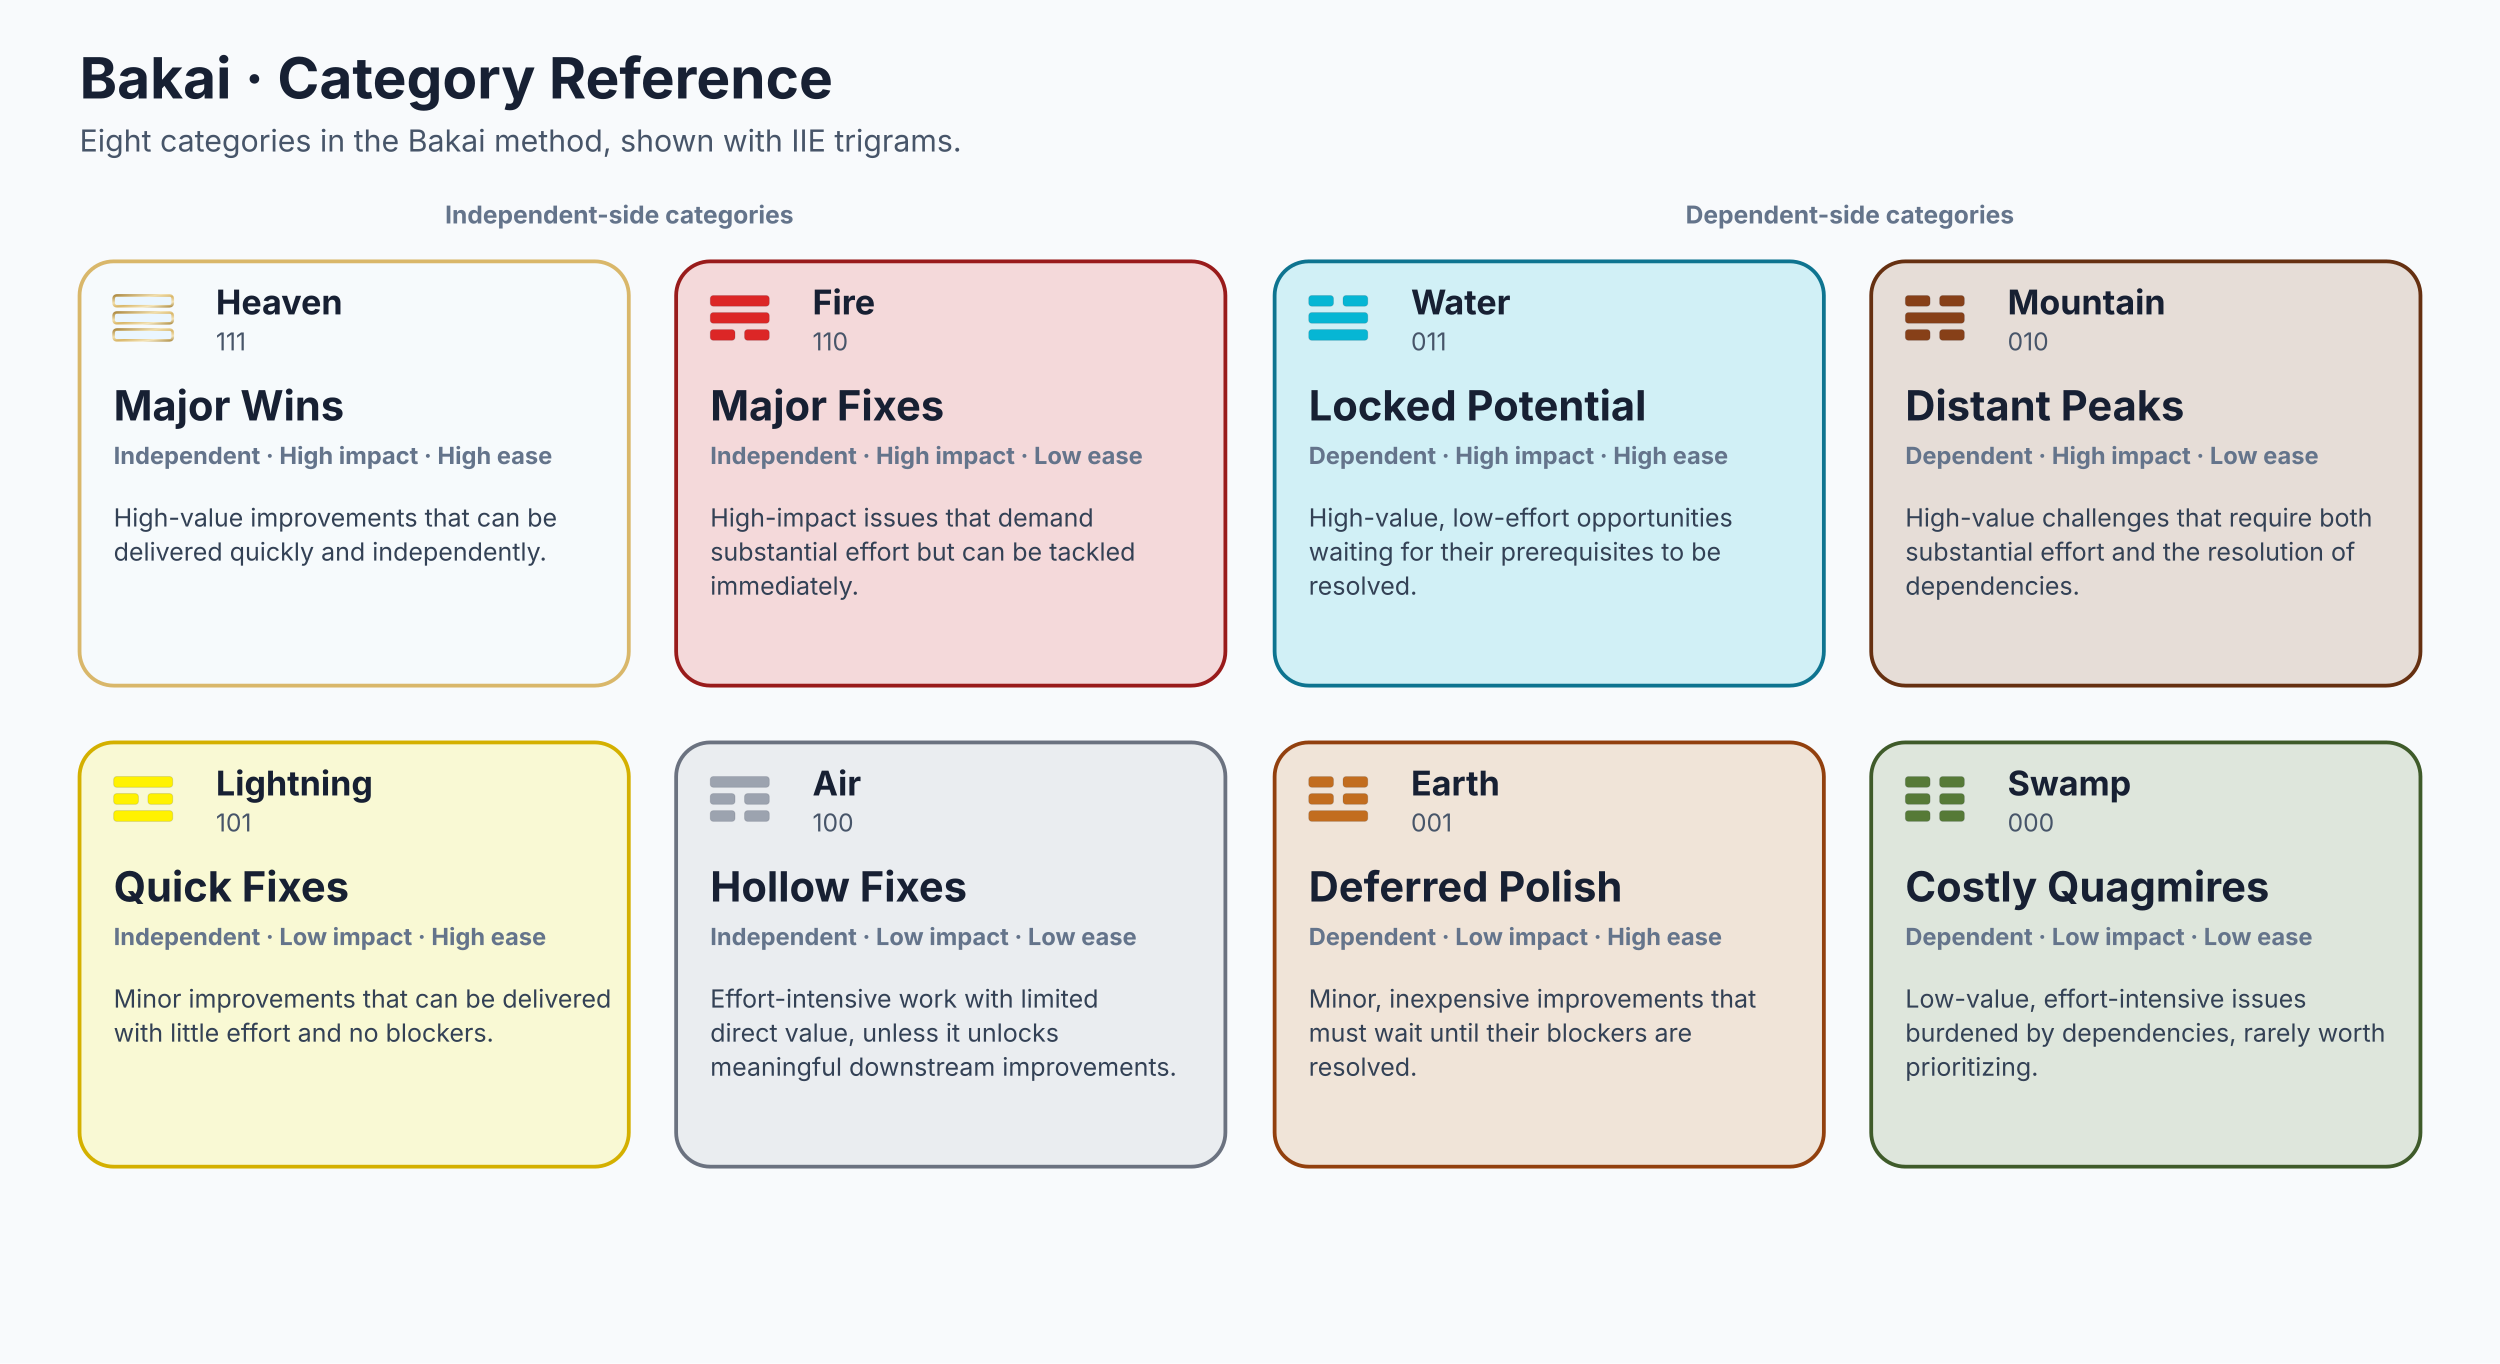
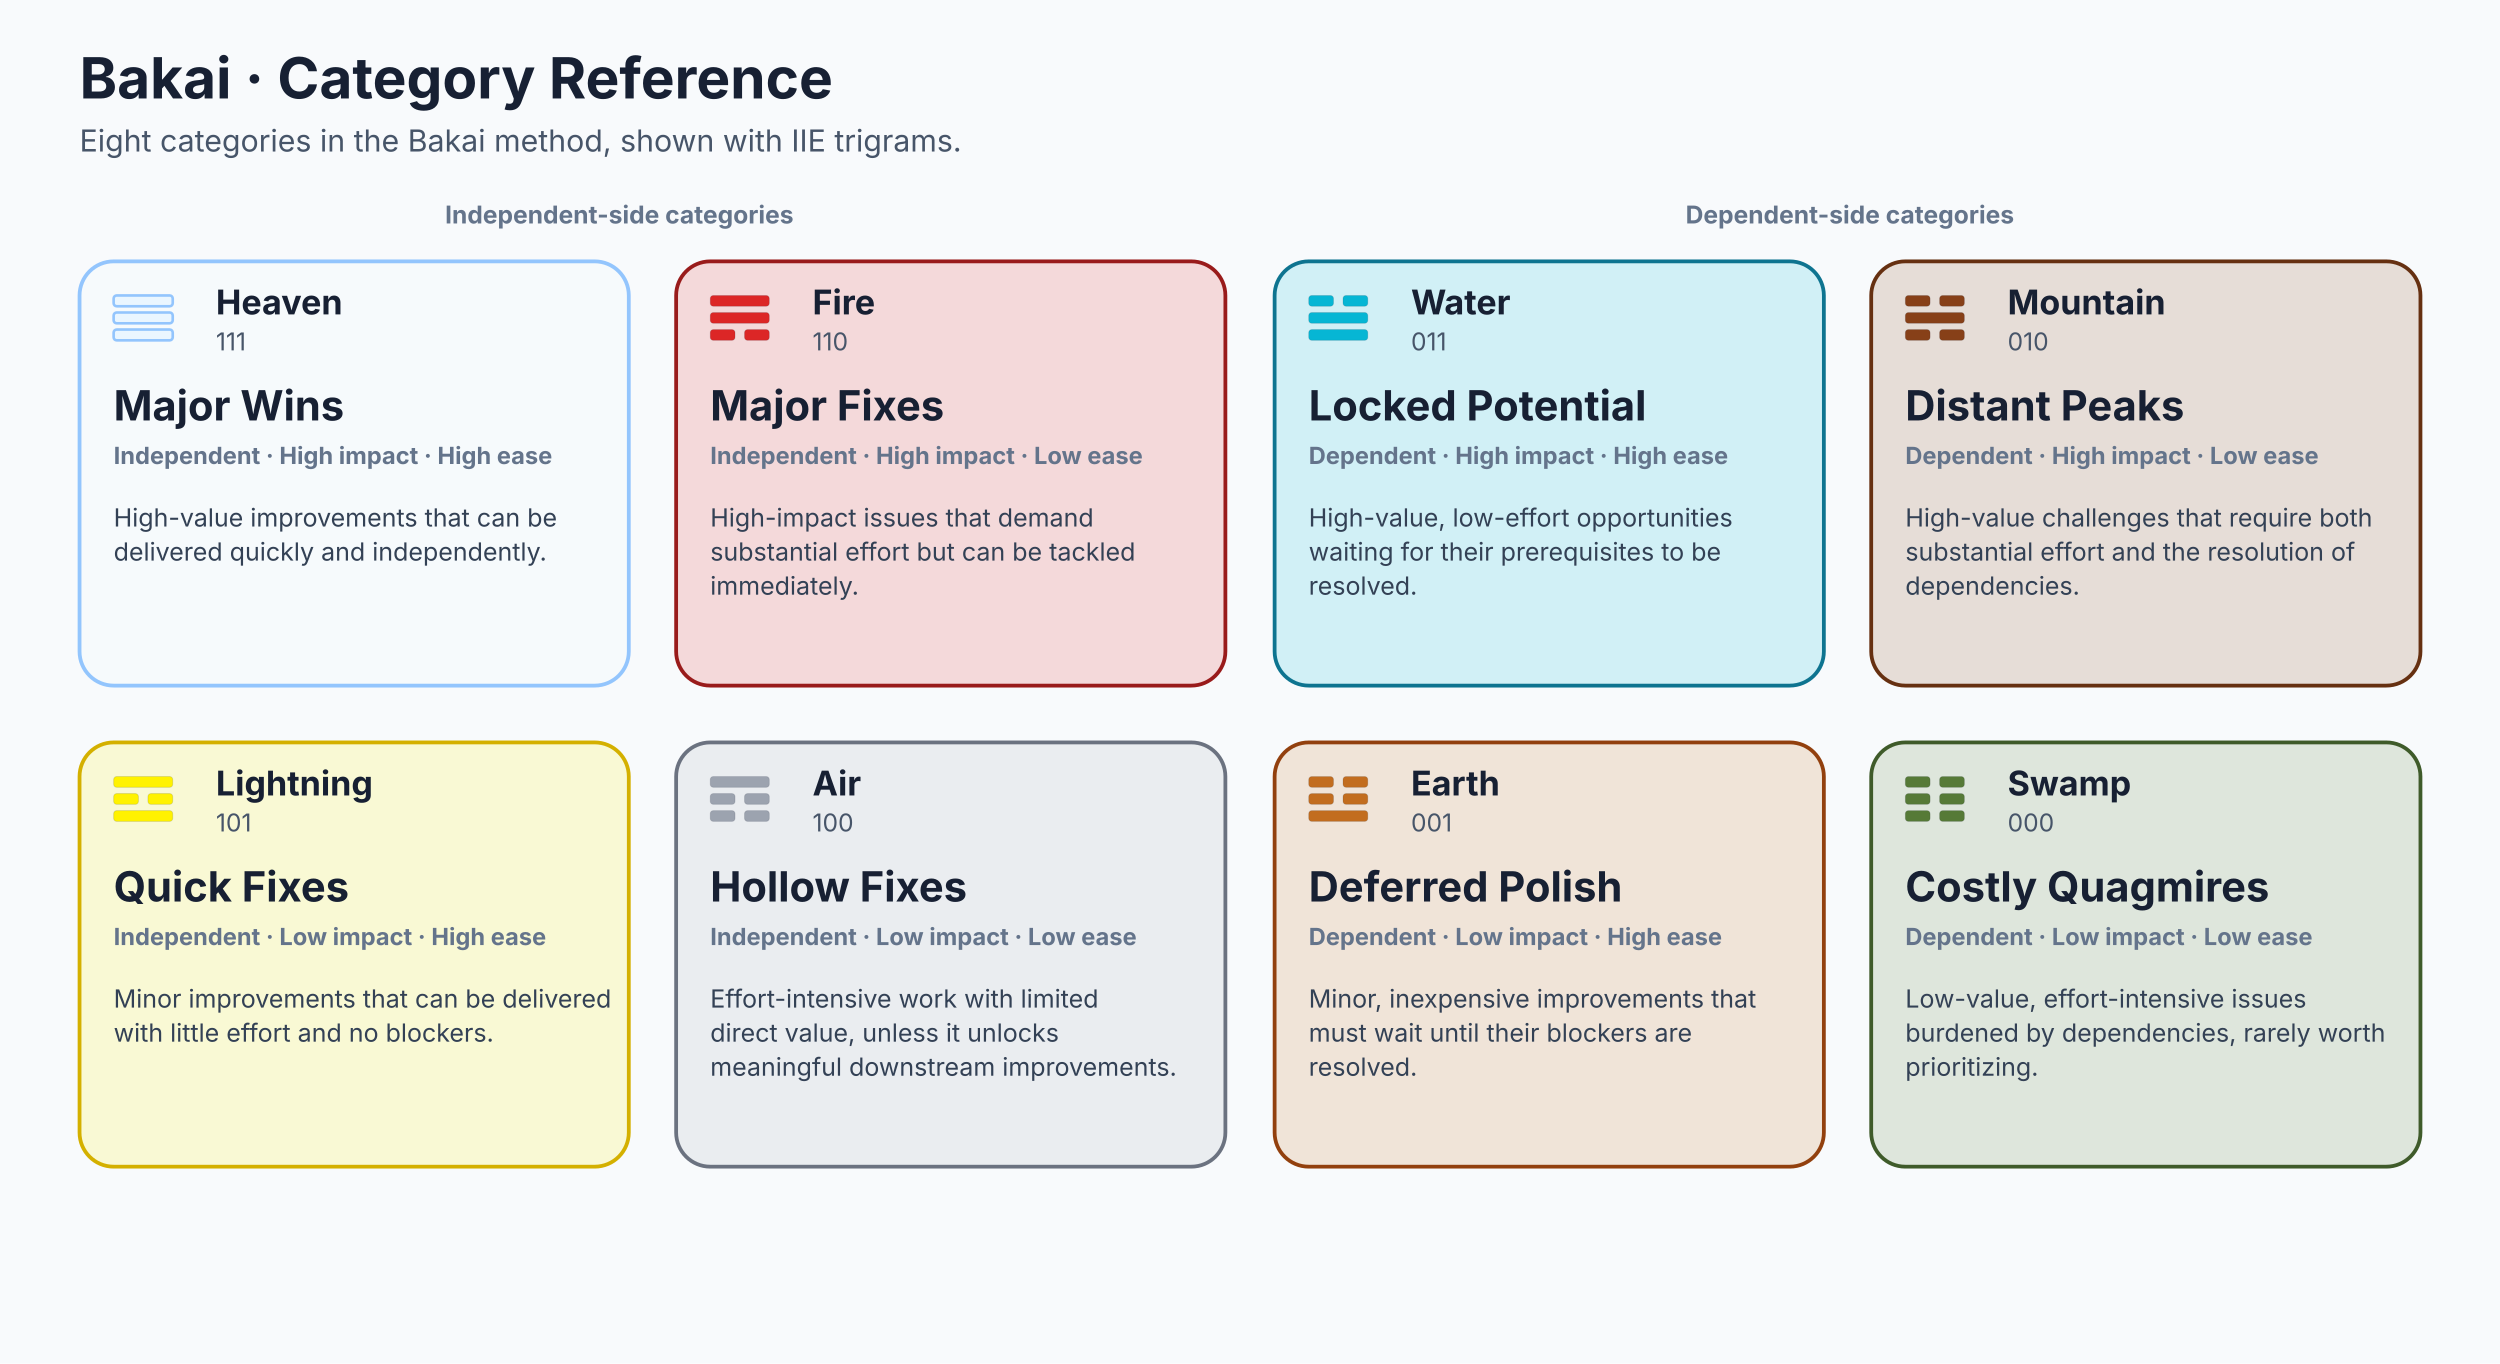
<svg xmlns="http://www.w3.org/2000/svg" width="1320" height="720" viewBox="0 0 1320 720" role="img" aria-label="Bakai category reference">
-   <defs>
-     <linearGradient id="heavenGold" x1="0%" y1="0%" x2="100%" y2="100%">
-       <stop offset="0%" stop-color="#AD8A42" />
-       <stop offset="35%" stop-color="#F2DFAB" />
-       <stop offset="55%" stop-color="#D9B76A" />
-       <stop offset="80%" stop-color="#F5E6BC" />
-       <stop offset="100%" stop-color="#B69853" />
-     </linearGradient>
-   </defs>
  <rect width="100%" height="100%" fill="#f8fafc" />
  <g font-family="Inter, Arial, Helvetica, sans-serif">
    <text x="42" y="52" font-size="30" font-weight="700" fill="#172033">Bakai · Category Reference</text>
    <text x="42" y="80" font-size="16" fill="#475569">Eight categories in the Bakai method, shown with IIE trigrams.</text>
    <text x="235" y="118" font-size="13" font-weight="700" fill="#64748b">Independent-side categories</text>
    <text x="890" y="118" font-size="13" font-weight="700" fill="#64748b">Dependent-side categories</text>
-     <rect x="42" y="138" width="290" height="224" rx="18" fill="#EAF6FF" fill-opacity="0.16" stroke="#D9B76A" stroke-width="2" />
-     <rect x="60.0" y="156.0" width="31.2" height="5.7" rx="1.6" fill="#EAF6FF" stroke="url(#heavenGold)" stroke-width="1.4" />
-     <rect x="60.0" y="165.0" width="31.2" height="5.7" rx="1.6" fill="#EAF6FF" stroke="url(#heavenGold)" stroke-width="1.4" />
-     <rect x="60.0" y="174.0" width="31.2" height="5.7" rx="1.6" fill="#EAF6FF" stroke="url(#heavenGold)" stroke-width="1.4" />
+     <rect x="42" y="138" width="290" height="224" rx="18" fill="#EAF6FF" fill-opacity="0.16" stroke="#93C5FD" stroke-width="2" />
+     <rect x="60.0" y="156.0" width="31.2" height="5.7" rx="1.6" fill="#EAF6FF" stroke="#93C5FD" stroke-width="1.4" />
+     <rect x="60.0" y="165.0" width="31.2" height="5.7" rx="1.6" fill="#EAF6FF" stroke="#93C5FD" stroke-width="1.4" />
+     <rect x="60.0" y="174.0" width="31.2" height="5.7" rx="1.6" fill="#EAF6FF" stroke="#93C5FD" stroke-width="1.4" />
    <text x="114" y="166" font-size="18" font-weight="700" fill="#172033">Heaven</text>
    <text x="114" y="185" font-size="13" fill="#475569">111</text>
    <text x="60" y="222" font-size="22" font-weight="700" fill="#172033">Major Wins</text>
    <text x="60" y="245" font-size="12.5" font-weight="700" fill="#64748b">Independent · High impact · High ease</text>
    <text x="60" y="278" font-size="13.2" fill="#334155">High-value improvements that can be</text>
    <text x="60" y="296" font-size="13.2" fill="#334155">delivered quickly and independently.</text>
    <rect x="357" y="138" width="290" height="224" rx="18" fill="#DC2626" fill-opacity="0.16" stroke="#991B1B" stroke-width="2" />
    <rect x="375.0" y="156.0" width="31.2" height="5.7" rx="1.6" fill="#DC2626" stroke="rgba(23,32,51,0.14)" stroke-width="0.5" />
    <rect x="375.0" y="165.0" width="31.2" height="5.7" rx="1.6" fill="#DC2626" stroke="rgba(23,32,51,0.14)" stroke-width="0.5" />
    <rect x="375.0" y="174.0" width="13.1" height="5.7" rx="1.6" fill="#DC2626" stroke="rgba(23,32,51,0.14)" stroke-width="0.5" />
    <rect x="393.1" y="174.0" width="13.1" height="5.7" rx="1.6" fill="#DC2626" stroke="rgba(23,32,51,0.14)" stroke-width="0.5" />
    <text x="429" y="166" font-size="18" font-weight="700" fill="#172033">Fire</text>
    <text x="429" y="185" font-size="13" fill="#475569">110</text>
    <text x="375" y="222" font-size="22" font-weight="700" fill="#172033">Major Fixes</text>
    <text x="375" y="245" font-size="12.5" font-weight="700" fill="#64748b">Independent · High impact · Low ease</text>
    <text x="375" y="278" font-size="13.2" fill="#334155">High-impact issues that demand</text>
    <text x="375" y="296" font-size="13.2" fill="#334155">substantial effort but can be tackled</text>
    <text x="375" y="314" font-size="13.2" fill="#334155">immediately.</text>
    <rect x="42" y="392" width="290" height="224" rx="18" fill="#FFF200" fill-opacity="0.16" stroke="#D4B000" stroke-width="2" />
    <rect x="60.0" y="410.0" width="31.2" height="5.7" rx="1.6" fill="#FFF200" stroke="rgba(23,32,51,0.14)" stroke-width="0.5" />
    <rect x="60.0" y="419.0" width="13.1" height="5.7" rx="1.6" fill="#FFF200" stroke="rgba(23,32,51,0.14)" stroke-width="0.5" />
    <rect x="78.1" y="419.0" width="13.1" height="5.7" rx="1.6" fill="#FFF200" stroke="rgba(23,32,51,0.14)" stroke-width="0.5" />
    <rect x="60.0" y="428.0" width="31.2" height="5.7" rx="1.6" fill="#FFF200" stroke="rgba(23,32,51,0.14)" stroke-width="0.5" />
    <text x="114" y="420" font-size="18" font-weight="700" fill="#172033">Lightning</text>
    <text x="114" y="439" font-size="13" fill="#475569">101</text>
    <text x="60" y="476" font-size="22" font-weight="700" fill="#172033">Quick Fixes</text>
    <text x="60" y="499" font-size="12.5" font-weight="700" fill="#64748b">Independent · Low impact · High ease</text>
    <text x="60" y="532" font-size="13.2" fill="#334155">Minor improvements that can be delivered</text>
    <text x="60" y="550" font-size="13.2" fill="#334155">with little effort and no blockers.</text>
    <rect x="357" y="392" width="290" height="224" rx="18" fill="#9CA3AF" fill-opacity="0.16" stroke="#6B7280" stroke-width="2" />
    <rect x="375.0" y="410.0" width="31.2" height="5.7" rx="1.6" fill="#9CA3AF" stroke="rgba(23,32,51,0.14)" stroke-width="0.5" />
    <rect x="375.0" y="419.0" width="13.1" height="5.7" rx="1.6" fill="#9CA3AF" stroke="rgba(23,32,51,0.14)" stroke-width="0.5" />
    <rect x="393.1" y="419.0" width="13.1" height="5.7" rx="1.6" fill="#9CA3AF" stroke="rgba(23,32,51,0.14)" stroke-width="0.5" />
    <rect x="375.0" y="428.0" width="13.1" height="5.7" rx="1.6" fill="#9CA3AF" stroke="rgba(23,32,51,0.14)" stroke-width="0.5" />
    <rect x="393.1" y="428.0" width="13.1" height="5.7" rx="1.6" fill="#9CA3AF" stroke="rgba(23,32,51,0.14)" stroke-width="0.5" />
    <text x="429" y="420" font-size="18" font-weight="700" fill="#172033">Air</text>
    <text x="429" y="439" font-size="13" fill="#475569">100</text>
    <text x="375" y="476" font-size="22" font-weight="700" fill="#172033">Hollow Fixes</text>
    <text x="375" y="499" font-size="12.5" font-weight="700" fill="#64748b">Independent · Low impact · Low ease</text>
    <text x="375" y="532" font-size="13.2" fill="#334155">Effort-intensive work with limited</text>
    <text x="375" y="550" font-size="13.2" fill="#334155">direct value, unless it unlocks</text>
    <text x="375" y="568" font-size="13.2" fill="#334155">meaningful downstream improvements.</text>
    <rect x="673" y="138" width="290" height="224" rx="18" fill="#06B6D4" fill-opacity="0.16" stroke="#0E7490" stroke-width="2" />
    <rect x="691.0" y="156.0" width="13.1" height="5.7" rx="1.6" fill="#06B6D4" stroke="rgba(23,32,51,0.14)" stroke-width="0.5" />
    <rect x="709.1" y="156.0" width="13.1" height="5.7" rx="1.6" fill="#06B6D4" stroke="rgba(23,32,51,0.14)" stroke-width="0.5" />
    <rect x="691.0" y="165.0" width="31.2" height="5.7" rx="1.6" fill="#06B6D4" stroke="rgba(23,32,51,0.14)" stroke-width="0.5" />
    <rect x="691.0" y="174.0" width="31.2" height="5.7" rx="1.6" fill="#06B6D4" stroke="rgba(23,32,51,0.14)" stroke-width="0.5" />
    <text x="745" y="166" font-size="18" font-weight="700" fill="#172033">Water</text>
    <text x="745" y="185" font-size="13" fill="#475569">011</text>
    <text x="691" y="222" font-size="22" font-weight="700" fill="#172033">Locked Potential</text>
    <text x="691" y="245" font-size="12.5" font-weight="700" fill="#64748b">Dependent · High impact · High ease</text>
    <text x="691" y="278" font-size="13.2" fill="#334155">High-value, low-effort opportunities</text>
    <text x="691" y="296" font-size="13.2" fill="#334155">waiting for their prerequisites to be</text>
    <text x="691" y="314" font-size="13.2" fill="#334155">resolved.</text>
    <rect x="988" y="138" width="290" height="224" rx="18" fill="#874018" fill-opacity="0.16" stroke="#663011" stroke-width="2" />
    <rect x="1006.0" y="156.0" width="13.1" height="5.7" rx="1.6" fill="#874018" stroke="rgba(23,32,51,0.14)" stroke-width="0.5" />
    <rect x="1024.1" y="156.0" width="13.1" height="5.7" rx="1.6" fill="#874018" stroke="rgba(23,32,51,0.14)" stroke-width="0.5" />
    <rect x="1006.0" y="165.0" width="31.2" height="5.7" rx="1.6" fill="#874018" stroke="rgba(23,32,51,0.14)" stroke-width="0.5" />
    <rect x="1006.0" y="174.0" width="13.1" height="5.7" rx="1.6" fill="#874018" stroke="rgba(23,32,51,0.14)" stroke-width="0.5" />
    <rect x="1024.1" y="174.0" width="13.1" height="5.7" rx="1.6" fill="#874018" stroke="rgba(23,32,51,0.14)" stroke-width="0.5" />
    <text x="1060" y="166" font-size="18" font-weight="700" fill="#172033">Mountain</text>
    <text x="1060" y="185" font-size="13" fill="#475569">010</text>
    <text x="1006" y="222" font-size="22" font-weight="700" fill="#172033">Distant Peaks</text>
    <text x="1006" y="245" font-size="12.5" font-weight="700" fill="#64748b">Dependent · High impact · Low ease</text>
    <text x="1006" y="278" font-size="13.2" fill="#334155">High-value challenges that require both</text>
    <text x="1006" y="296" font-size="13.2" fill="#334155">substantial effort and the resolution of</text>
    <text x="1006" y="314" font-size="13.2" fill="#334155">dependencies.</text>
    <rect x="673" y="392" width="290" height="224" rx="18" fill="#C26D1F" fill-opacity="0.16" stroke="#92400E" stroke-width="2" />
    <rect x="691.0" y="410.0" width="13.1" height="5.7" rx="1.6" fill="#C26D1F" stroke="rgba(23,32,51,0.14)" stroke-width="0.5" />
    <rect x="709.1" y="410.0" width="13.1" height="5.7" rx="1.6" fill="#C26D1F" stroke="rgba(23,32,51,0.14)" stroke-width="0.5" />
    <rect x="691.0" y="419.0" width="13.1" height="5.7" rx="1.6" fill="#C26D1F" stroke="rgba(23,32,51,0.14)" stroke-width="0.5" />
    <rect x="709.1" y="419.0" width="13.1" height="5.7" rx="1.6" fill="#C26D1F" stroke="rgba(23,32,51,0.14)" stroke-width="0.5" />
    <rect x="691.0" y="428.0" width="31.2" height="5.7" rx="1.6" fill="#C26D1F" stroke="rgba(23,32,51,0.14)" stroke-width="0.5" />
    <text x="745" y="420" font-size="18" font-weight="700" fill="#172033">Earth</text>
    <text x="745" y="439" font-size="13" fill="#475569">001</text>
    <text x="691" y="476" font-size="22" font-weight="700" fill="#172033">Deferred Polish</text>
    <text x="691" y="499" font-size="12.5" font-weight="700" fill="#64748b">Dependent · Low impact · High ease</text>
    <text x="691" y="532" font-size="13.2" fill="#334155">Minor, inexpensive improvements that</text>
    <text x="691" y="550" font-size="13.2" fill="#334155">must wait until their blockers are</text>
    <text x="691" y="568" font-size="13.2" fill="#334155">resolved.</text>
    <rect x="988" y="392" width="290" height="224" rx="18" fill="#567A37" fill-opacity="0.16" stroke="#3F5B2A" stroke-width="2" />
    <rect x="1006.0" y="410.0" width="13.1" height="5.7" rx="1.6" fill="#567A37" stroke="rgba(23,32,51,0.14)" stroke-width="0.5" />
    <rect x="1024.1" y="410.0" width="13.1" height="5.7" rx="1.6" fill="#567A37" stroke="rgba(23,32,51,0.14)" stroke-width="0.5" />
    <rect x="1006.0" y="419.0" width="13.1" height="5.7" rx="1.6" fill="#567A37" stroke="rgba(23,32,51,0.14)" stroke-width="0.5" />
    <rect x="1024.1" y="419.0" width="13.1" height="5.7" rx="1.6" fill="#567A37" stroke="rgba(23,32,51,0.14)" stroke-width="0.5" />
    <rect x="1006.0" y="428.0" width="13.1" height="5.7" rx="1.6" fill="#567A37" stroke="rgba(23,32,51,0.14)" stroke-width="0.5" />
    <rect x="1024.1" y="428.0" width="13.1" height="5.7" rx="1.6" fill="#567A37" stroke="rgba(23,32,51,0.14)" stroke-width="0.5" />
    <text x="1060" y="420" font-size="18" font-weight="700" fill="#172033">Swamp</text>
    <text x="1060" y="439" font-size="13" fill="#475569">000</text>
    <text x="1006" y="476" font-size="22" font-weight="700" fill="#172033">Costly Quagmires</text>
    <text x="1006" y="499" font-size="12.5" font-weight="700" fill="#64748b">Dependent · Low impact · Low ease</text>
    <text x="1006" y="532" font-size="13.2" fill="#334155">Low-value, effort-intensive issues</text>
    <text x="1006" y="550" font-size="13.2" fill="#334155">burdened by dependencies, rarely worth</text>
    <text x="1006" y="568" font-size="13.2" fill="#334155">prioritizing.</text>
  </g>
</svg>
